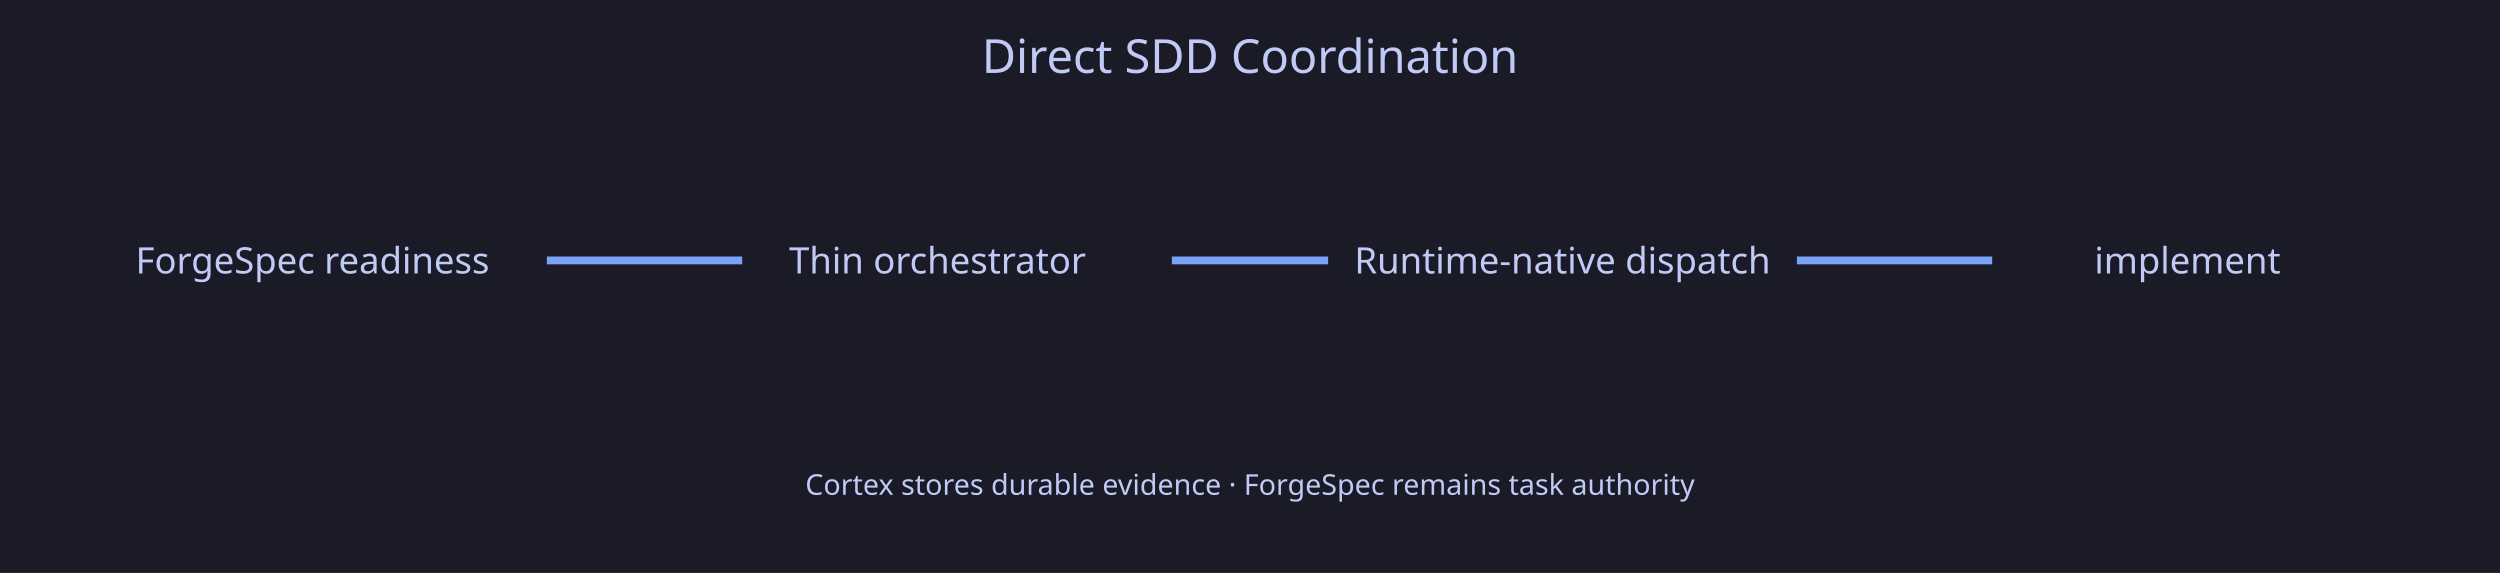
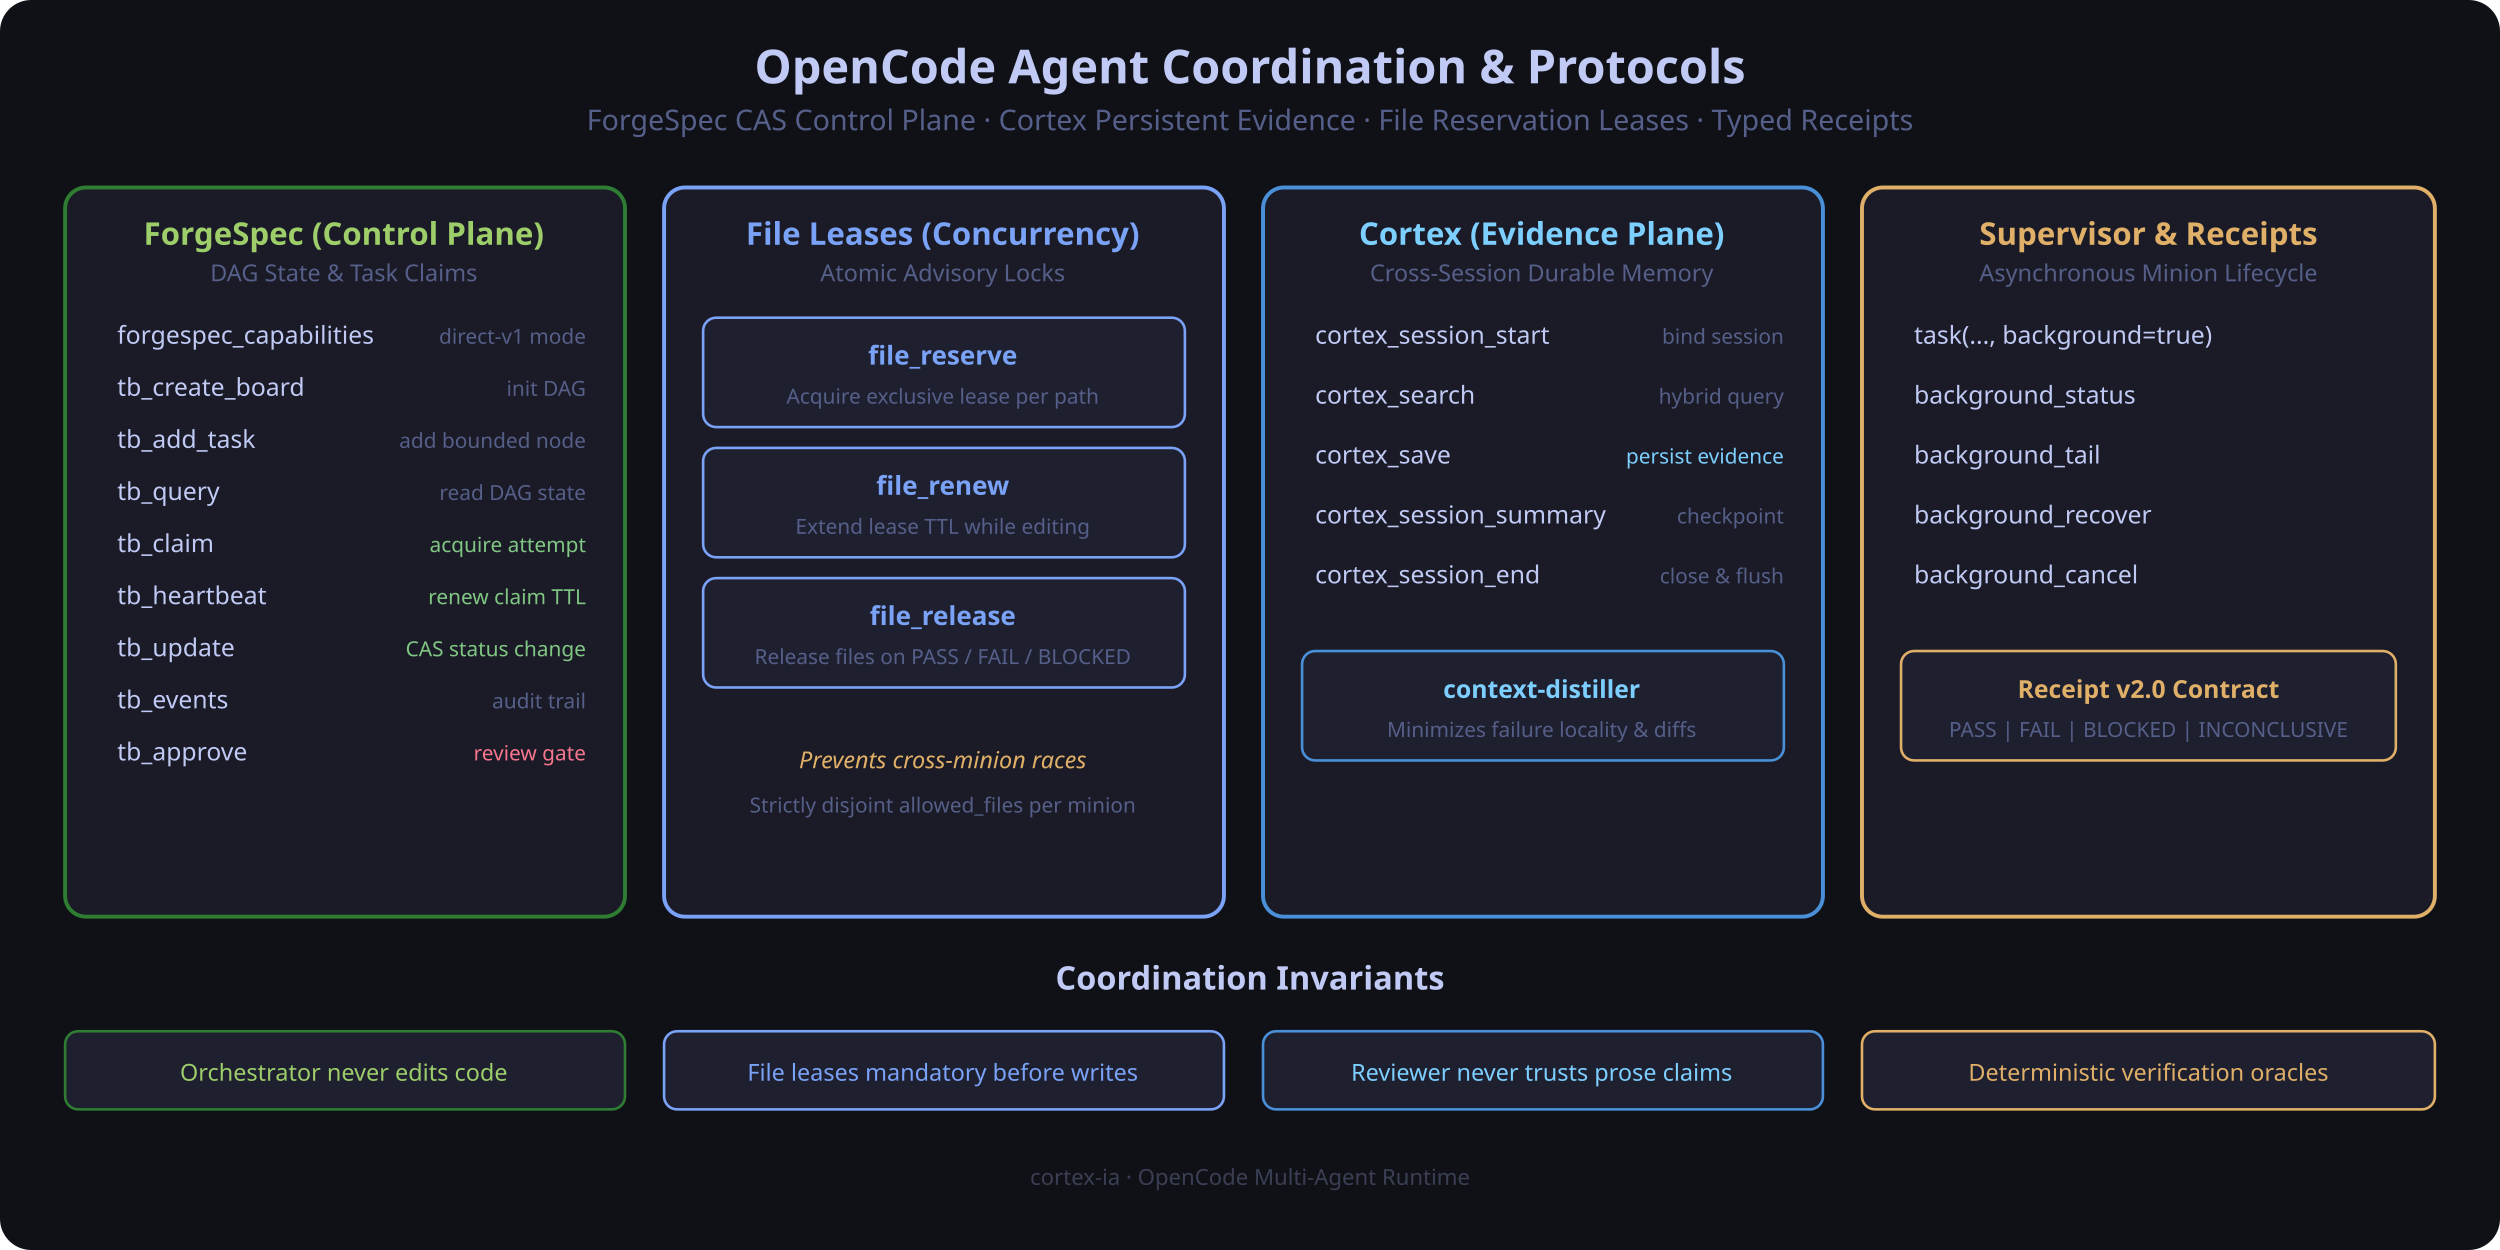
- <svg xmlns="http://www.w3.org/2000/svg" width="960" height="220" viewBox="0 0 960 220">
-   <rect width="960" height="220" fill="#1a1b26" />
-   <g fill="#c0caf5" font-family="sans-serif" text-anchor="middle">
-     <text x="480" y="28" font-size="18">Direct SDD Coordination</text>
-     <text x="120" y="105" font-size="14">ForgeSpec readiness</text>
-     <text x="360" y="105" font-size="14">Thin orchestrator</text>
-     <text x="600" y="105" font-size="14">Runtime-native dispatch</text>
-     <text x="840" y="105" font-size="14">implement</text>
-     <text x="480" y="190" font-size="11">Cortex stores durable evidence · ForgeSpec remains task authority</text>
-   </g>
-   <g stroke="#7aa2f7" stroke-width="3" fill="none">
-     <path d="M210 100 H285" />
-     <path d="M450 100 H510" />
-     <path d="M690 100 H765" />
-   </g>
+ <svg xmlns="http://www.w3.org/2000/svg" viewBox="0 0 960 480" font-family="'Segoe UI',system-ui,sans-serif">
+   <rect width="960" height="480" rx="12" fill="#0f1117" />
+   <text x="480" y="32" text-anchor="middle" fill="#c0caf5" font-size="18" font-weight="700">OpenCode Agent Coordination &amp; Protocols</text>
+   <text x="480" y="50" text-anchor="middle" fill="#565f89" font-size="11">ForgeSpec CAS Control Plane · Cortex Persistent Evidence · File Reservation Leases · Typed Receipts</text>
+   <rect x="25" y="72" width="215" height="280" rx="8" fill="#1a1b26" stroke="#2E7D32" stroke-width="1.5" />
+   <text x="132" y="94" text-anchor="middle" fill="#9ece6a" font-size="12" font-weight="700">ForgeSpec (Control Plane)</text>
+   <text x="132" y="108" text-anchor="middle" fill="#565f89" font-size="9">DAG State &amp; Task Claims</text>
+   <text x="45" y="132" fill="#c0caf5" font-size="9.5">forgespec_capabilities</text>
+   <text x="225" y="132" fill="#565f89" font-size="8" text-anchor="end">direct-v1 mode</text>
+   <text x="45" y="152" fill="#c0caf5" font-size="9.5">tb_create_board</text>
+   <text x="225" y="152" fill="#565f89" font-size="8" text-anchor="end">init DAG</text>
+   <text x="45" y="172" fill="#c0caf5" font-size="9.5">tb_add_task</text>
+   <text x="225" y="172" fill="#565f89" font-size="8" text-anchor="end">add bounded node</text>
+   <text x="45" y="192" fill="#c0caf5" font-size="9.5">tb_query</text>
+   <text x="225" y="192" fill="#565f89" font-size="8" text-anchor="end">read DAG state</text>
+   <text x="45" y="212" fill="#c0caf5" font-size="9.5">tb_claim</text>
+   <text x="225" y="212" fill="#81C784" font-size="8" text-anchor="end">acquire attempt</text>
+   <text x="45" y="232" fill="#c0caf5" font-size="9.5">tb_heartbeat</text>
+   <text x="225" y="232" fill="#81C784" font-size="8" text-anchor="end">renew claim TTL</text>
+   <text x="45" y="252" fill="#c0caf5" font-size="9.5">tb_update</text>
+   <text x="225" y="252" fill="#81C784" font-size="8" text-anchor="end">CAS status change</text>
+   <text x="45" y="272" fill="#c0caf5" font-size="9.5">tb_events</text>
+   <text x="225" y="272" fill="#565f89" font-size="8" text-anchor="end">audit trail</text>
+   <text x="45" y="292" fill="#c0caf5" font-size="9.5">tb_approve</text>
+   <text x="225" y="292" fill="#f7768e" font-size="8" text-anchor="end">review gate</text>
+   <rect x="255" y="72" width="215" height="280" rx="8" fill="#1a1b26" stroke="#7aa2f7" stroke-width="1.5" />
+   <text x="362" y="94" text-anchor="middle" fill="#7aa2f7" font-size="12" font-weight="700">File Leases (Concurrency)</text>
+   <text x="362" y="108" text-anchor="middle" fill="#565f89" font-size="9">Atomic Advisory Locks</text>
+   <rect x="270" y="122" width="185" height="42" rx="5" fill="#1e2030" stroke="#7aa2f7" stroke-width="1" />
+   <text x="362" y="140" text-anchor="middle" fill="#7aa2f7" font-size="10" font-weight="600">file_reserve</text>
+   <text x="362" y="155" text-anchor="middle" fill="#565f89" font-size="8">Acquire exclusive lease per path</text>
+   <rect x="270" y="172" width="185" height="42" rx="5" fill="#1e2030" stroke="#7aa2f7" stroke-width="1" />
+   <text x="362" y="190" text-anchor="middle" fill="#7aa2f7" font-size="10" font-weight="600">file_renew</text>
+   <text x="362" y="205" text-anchor="middle" fill="#565f89" font-size="8">Extend lease TTL while editing</text>
+   <rect x="270" y="222" width="185" height="42" rx="5" fill="#1e2030" stroke="#7aa2f7" stroke-width="1" />
+   <text x="362" y="240" text-anchor="middle" fill="#7aa2f7" font-size="10" font-weight="600">file_release</text>
+   <text x="362" y="255" text-anchor="middle" fill="#565f89" font-size="8">Release files on PASS / FAIL / BLOCKED</text>
+   <text x="362" y="295" text-anchor="middle" fill="#e0af68" font-size="9" font-style="italic">Prevents cross-minion races</text>
+   <text x="362" y="312" text-anchor="middle" fill="#565f89" font-size="8">Strictly disjoint allowed_files per minion</text>
+   <rect x="485" y="72" width="215" height="280" rx="8" fill="#1a1b26" stroke="#4A90D9" stroke-width="1.5" />
+   <text x="592" y="94" text-anchor="middle" fill="#7dcfff" font-size="12" font-weight="700">Cortex (Evidence Plane)</text>
+   <text x="592" y="108" text-anchor="middle" fill="#565f89" font-size="9">Cross-Session Durable Memory</text>
+   <text x="505" y="132" fill="#c0caf5" font-size="9.5">cortex_session_start</text>
+   <text x="685" y="132" fill="#565f89" font-size="8" text-anchor="end">bind session</text>
+   <text x="505" y="155" fill="#c0caf5" font-size="9.5">cortex_search</text>
+   <text x="685" y="155" fill="#565f89" font-size="8" text-anchor="end">hybrid query</text>
+   <text x="505" y="178" fill="#c0caf5" font-size="9.5">cortex_save</text>
+   <text x="685" y="178" fill="#7dcfff" font-size="8" text-anchor="end">persist evidence</text>
+   <text x="505" y="201" fill="#c0caf5" font-size="9.5">cortex_session_summary</text>
+   <text x="685" y="201" fill="#565f89" font-size="8" text-anchor="end">checkpoint</text>
+   <text x="505" y="224" fill="#c0caf5" font-size="9.5">cortex_session_end</text>
+   <text x="685" y="224" fill="#565f89" font-size="8" text-anchor="end">close &amp; flush</text>
+   <rect x="500" y="250" width="185" height="42" rx="5" fill="#1e2030" stroke="#4A90D9" stroke-width="1" />
+   <text x="592" y="268" text-anchor="middle" fill="#7dcfff" font-size="9.5" font-weight="600">context-distiller</text>
+   <text x="592" y="283" text-anchor="middle" fill="#565f89" font-size="8">Minimizes failure locality &amp; diffs</text>
+   <rect x="715" y="72" width="220" height="280" rx="8" fill="#1a1b26" stroke="#e0af68" stroke-width="1.5" />
+   <text x="825" y="94" text-anchor="middle" fill="#e0af68" font-size="12" font-weight="700">Supervisor &amp; Receipts</text>
+   <text x="825" y="108" text-anchor="middle" fill="#565f89" font-size="9">Asynchronous Minion Lifecycle</text>
+   <text x="735" y="132" fill="#c0caf5" font-size="9.5">task(..., background=true)</text>
+   <text x="735" y="155" fill="#c0caf5" font-size="9.5">background_status</text>
+   <text x="735" y="178" fill="#c0caf5" font-size="9.5">background_tail</text>
+   <text x="735" y="201" fill="#c0caf5" font-size="9.5">background_recover</text>
+   <text x="735" y="224" fill="#c0caf5" font-size="9.5">background_cancel</text>
+   <rect x="730" y="250" width="190" height="42" rx="5" fill="#1e2030" stroke="#e0af68" stroke-width="1" />
+   <text x="825" y="268" text-anchor="middle" fill="#e0af68" font-size="9.5" font-weight="600">Receipt v2.0 Contract</text>
+   <text x="825" y="283" text-anchor="middle" fill="#565f89" font-size="8">PASS | FAIL | BLOCKED | INCONCLUSIVE</text>
+   <text x="480" y="380" text-anchor="middle" fill="#c0caf5" font-size="12.5" font-weight="600">Coordination Invariants</text>
+   <rect x="25" y="396" width="215" height="30" rx="5" fill="#1e2030" stroke="#2E7D32" stroke-width="1" />
+   <text x="132" y="415" text-anchor="middle" fill="#9ece6a" font-size="9">Orchestrator never edits code</text>
+   <rect x="255" y="396" width="215" height="30" rx="5" fill="#1e2030" stroke="#7aa2f7" stroke-width="1" />
+   <text x="362" y="415" text-anchor="middle" fill="#7aa2f7" font-size="9">File leases mandatory before writes</text>
+   <rect x="485" y="396" width="215" height="30" rx="5" fill="#1e2030" stroke="#4A90D9" stroke-width="1" />
+   <text x="592" y="415" text-anchor="middle" fill="#7dcfff" font-size="9">Reviewer never trusts prose claims</text>
+   <rect x="715" y="396" width="220" height="30" rx="5" fill="#1e2030" stroke="#e0af68" stroke-width="1" />
+   <text x="825" y="415" text-anchor="middle" fill="#e0af68" font-size="9">Deterministic verification oracles</text>
+   <text x="480" y="455" text-anchor="middle" fill="#3b3f54" font-size="8.5">cortex-ia · OpenCode Multi-Agent Runtime</text>
</svg>
